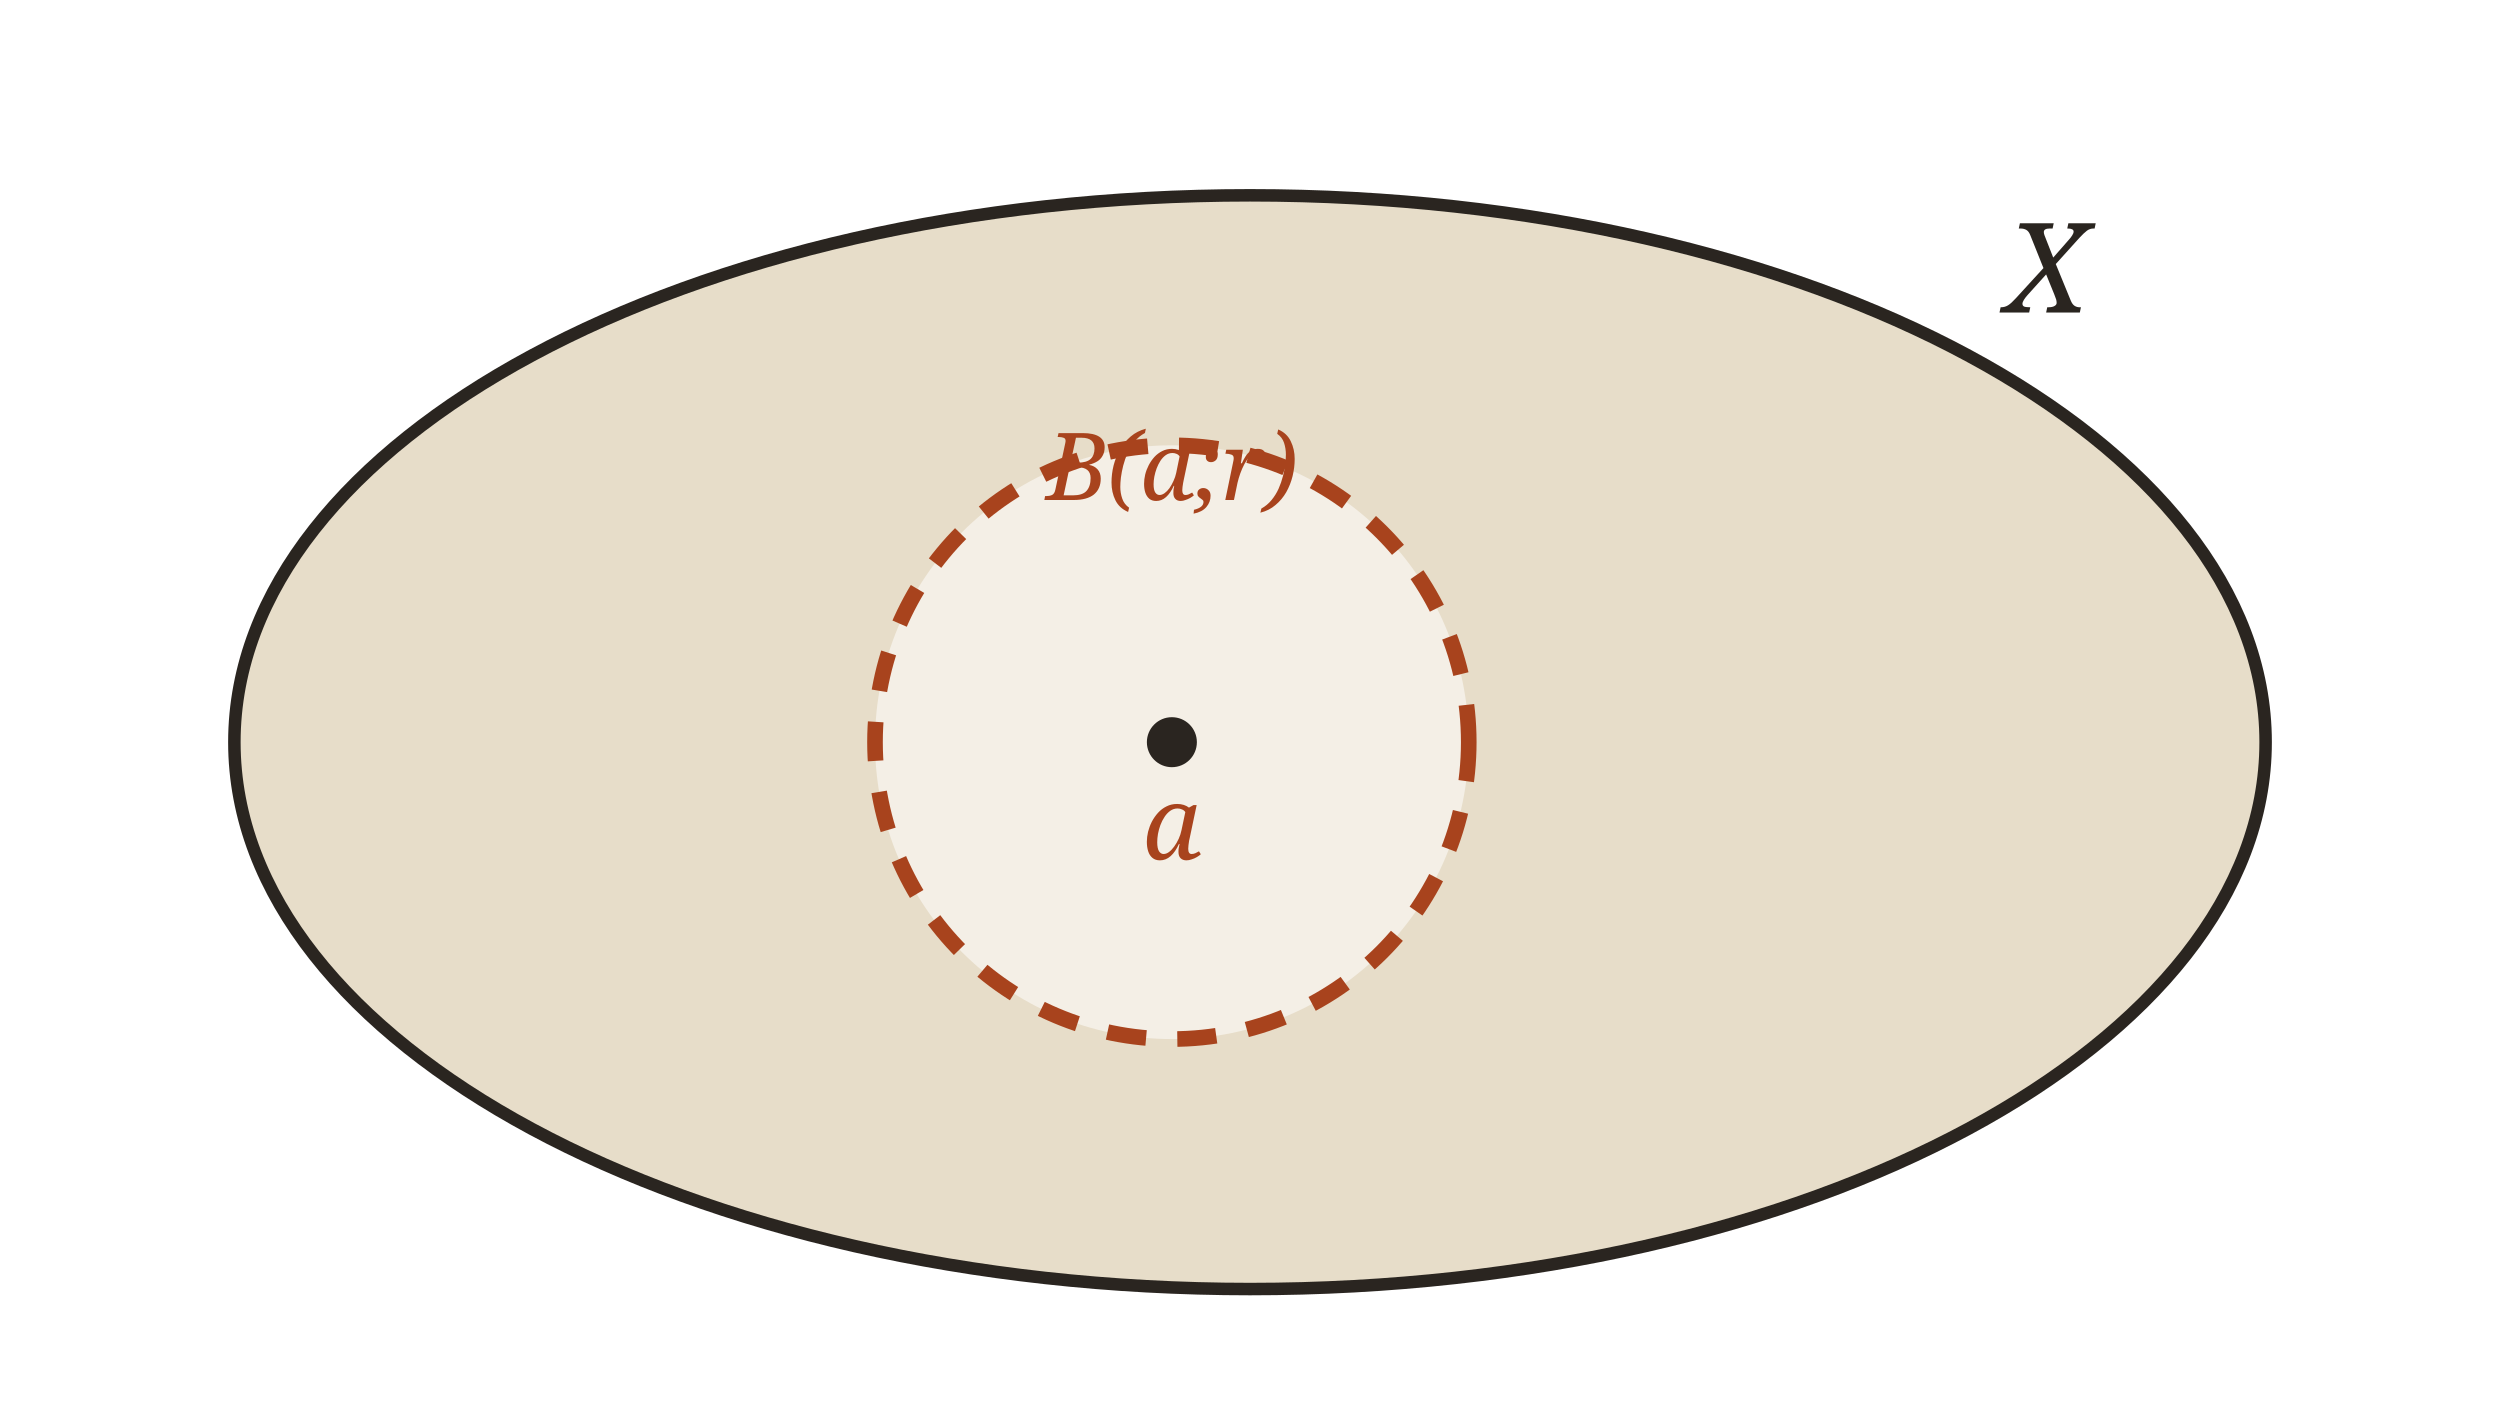
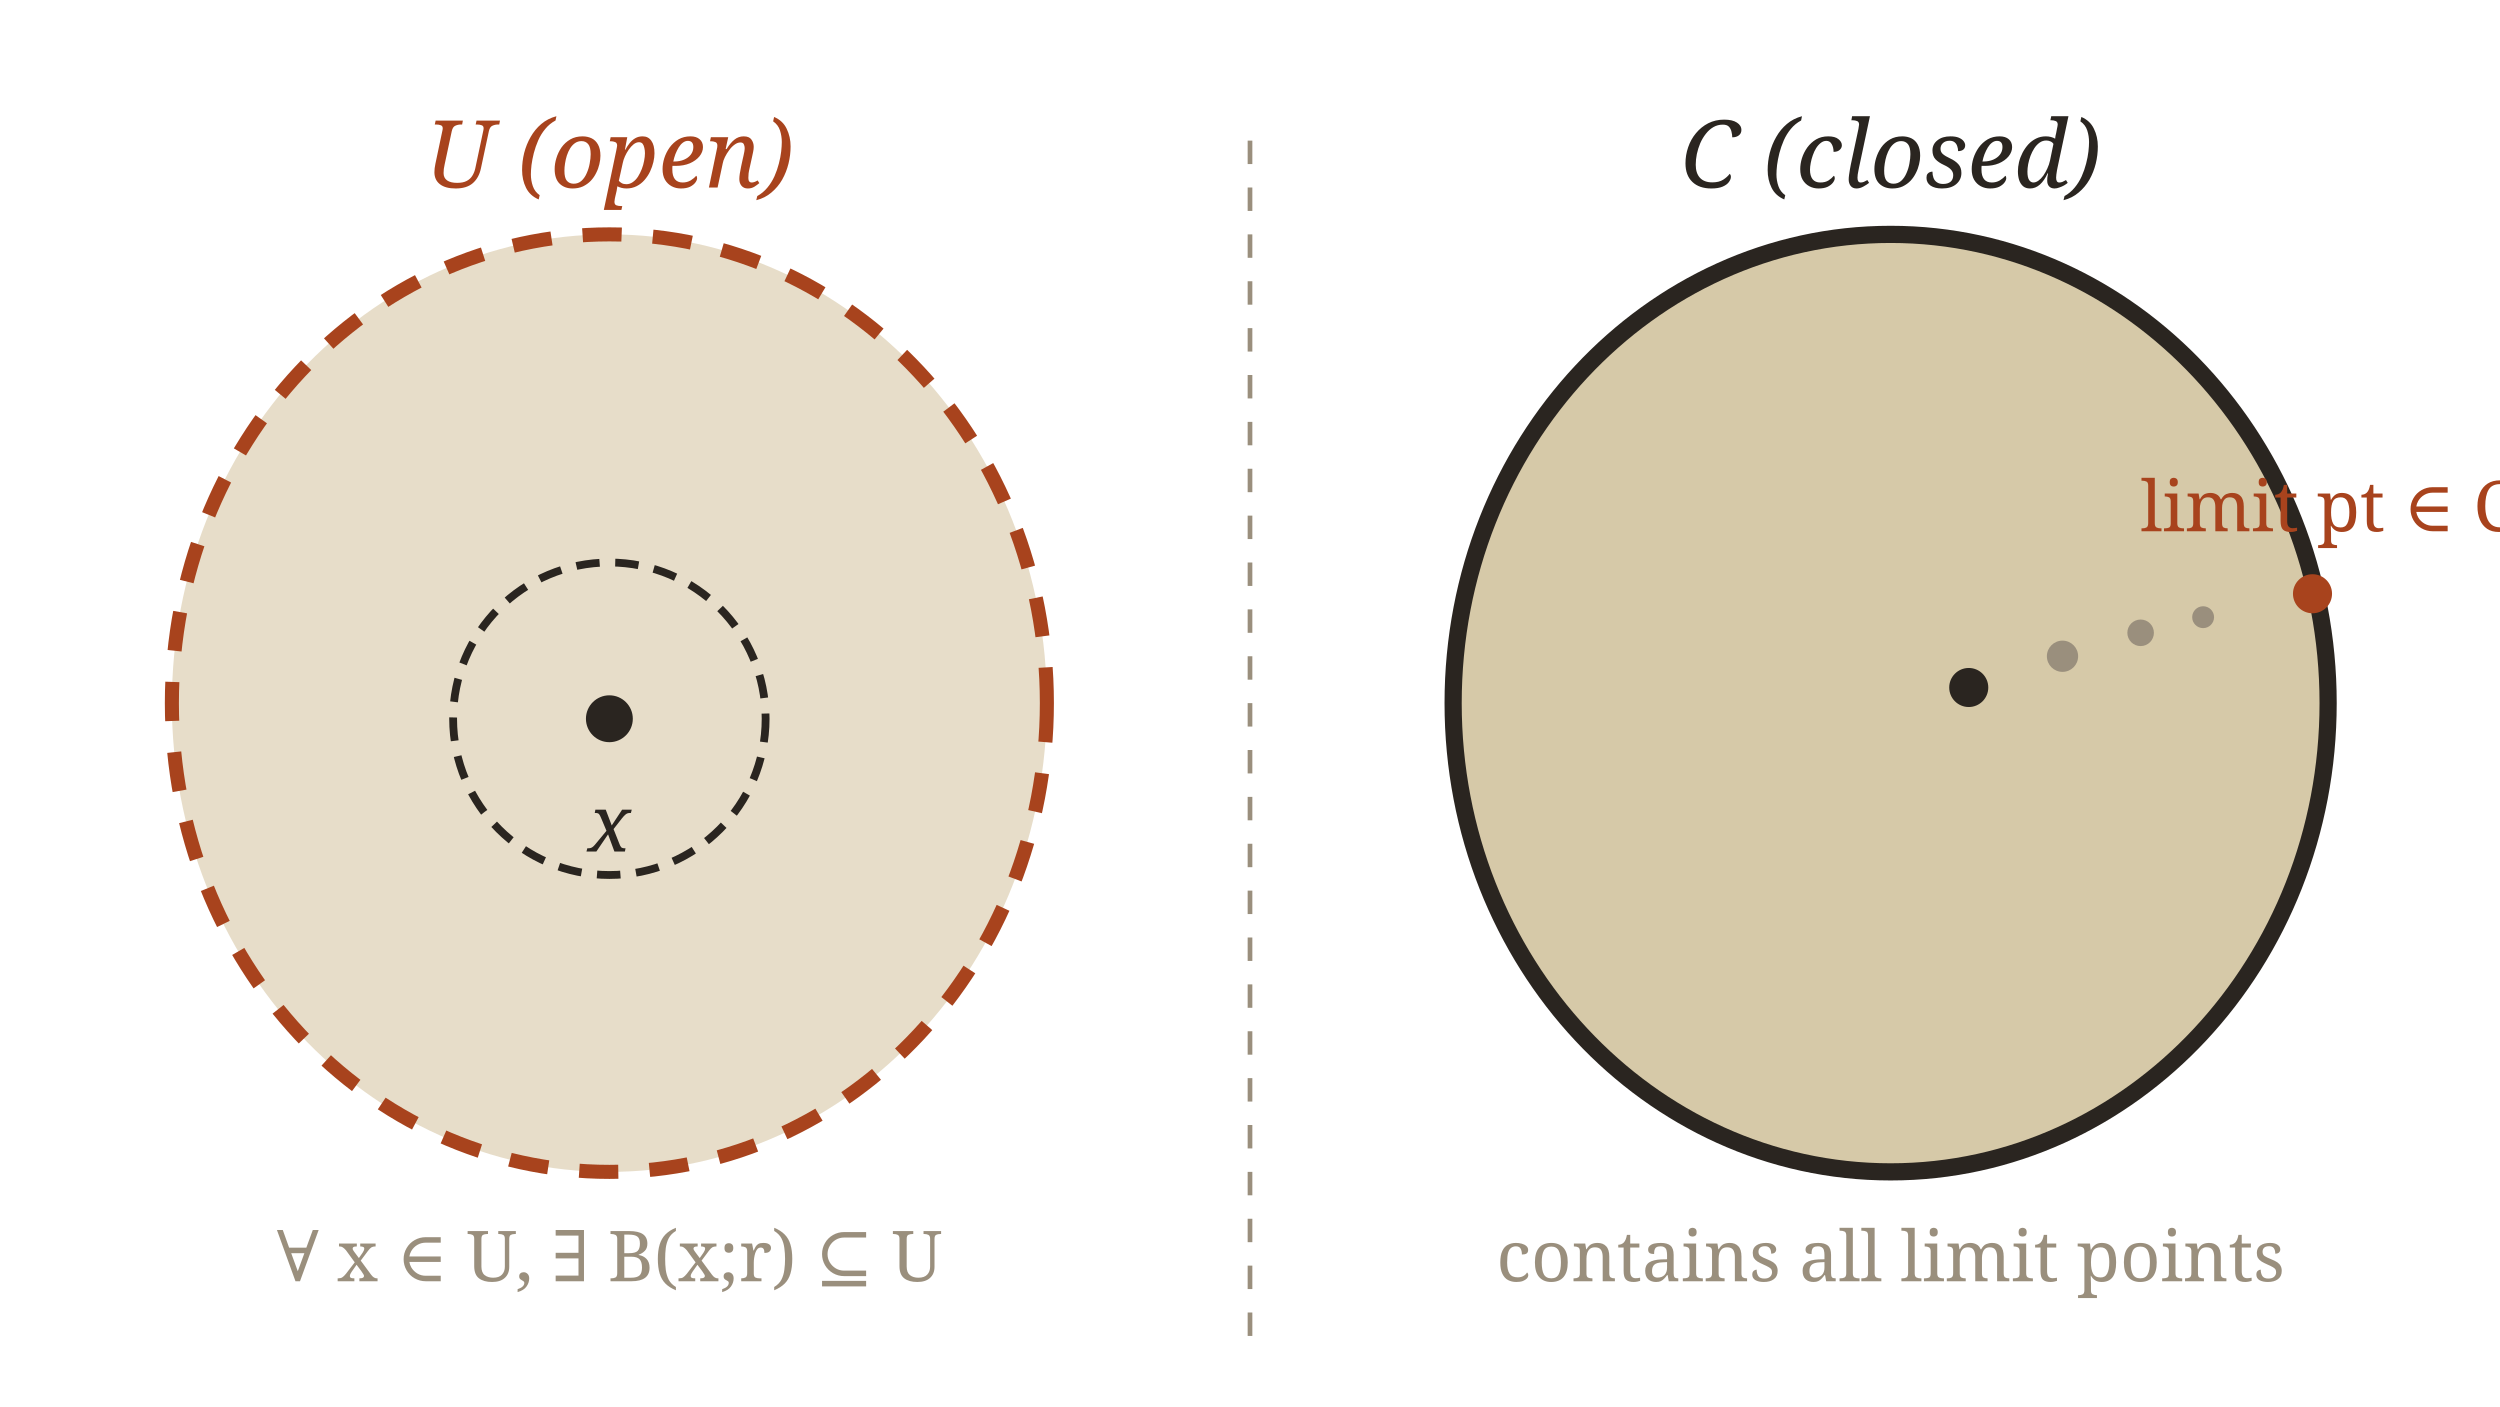
<svg xmlns="http://www.w3.org/2000/svg" viewBox="0 0 320 180" font-family="'Newsreader',Georgia,serif" role="img">
-   <ellipse cx="160" cy="95" rx="130" ry="70" fill="var(--dia-fill,#e7ddc9)" stroke="var(--dia-ink,#2a2520)" stroke-width="1.6" />
-   <circle cx="150" cy="95" r="38" fill="var(--dia-paper,#f4efe6)" stroke="var(--dia-acc,#a8431d)" stroke-width="2" stroke-dasharray="5 4" />
-   <circle cx="150" cy="95" r="3.2" fill="var(--dia-ink,#2a2520)" />
-   <text x="150" y="110" font-size="13" fill="var(--dia-acc,#a8431d)" text-anchor="middle" font-weight="normal" font-style="italic">a</text>
-   <text x="150" y="64" font-size="12" fill="var(--dia-acc,#a8431d)" text-anchor="middle" font-weight="normal" font-style="italic">B(a;r)</text>
-   <text x="262" y="40" font-size="16" fill="var(--dia-ink,#2a2520)" text-anchor="middle" font-weight="normal" font-style="italic">X</text>
+   <ellipse cx="78" cy="90" rx="56" ry="60" fill="var(--dia-fill,#e7ddc9)" stroke="var(--dia-acc,#a8431d)" stroke-width="1.8" stroke-dasharray="5,4" />
+   <text x="78" y="24" font-size="12" fill="var(--dia-acc,#a8431d)" text-anchor="middle" font-style="italic">U
+         (open)</text>
+   <circle cx="78" cy="92" r="20" fill="none" stroke="var(--dia-ink,#2a2520)" stroke-width="1" stroke-dasharray="3,2" />
+   <circle cx="78" cy="92" r="3" fill="var(--dia-ink,#2a2520)" />
+   <text x="78" y="109" font-size="10" fill="var(--dia-ink,#2a2520)" text-anchor="middle" font-style="italic">x</text>
+   <text x="78" y="164" font-size="9" fill="var(--dia-mut,#9a8f7d)" text-anchor="middle">∀ x ∈ U, ∃ B(x;r) ⊆ U</text>
+   <line x1="160" y1="18" x2="160" y2="172" stroke="var(--dia-mut,#9a8f7d)" stroke-width="0.6" stroke-dasharray="3,3" />
+   <ellipse cx="242" cy="90" rx="56" ry="60" fill="var(--dia-fil2,#d6c9a8)" stroke="var(--dia-ink,#2a2520)" stroke-width="2.2" />
+   <text x="242" y="24" font-size="12" fill="var(--dia-ink,#2a2520)" text-anchor="middle" font-style="italic">C
+         (closed)</text>
+   <circle cx="252" cy="88" r="2.5" fill="var(--dia-ink,#2a2520)" />
+   <circle cx="264" cy="84" r="2" fill="var(--dia-mut,#9a8f7d)" />
+   <circle cx="274" cy="81" r="1.7" fill="var(--dia-mut,#9a8f7d)" />
+   <circle cx="282" cy="79" r="1.4" fill="var(--dia-mut,#9a8f7d)" />
+   <circle cx="296" cy="76" r="2.5" fill="var(--dia-acc,#a8431d)" />
+   <text x="274" y="68" font-size="9" fill="var(--dia-acc,#a8431d)">limit pt ∈ C</text>
+   <text x="242" y="164" font-size="9" fill="var(--dia-mut,#9a8f7d)" text-anchor="middle">contains all limit
+         points</text>
</svg>
